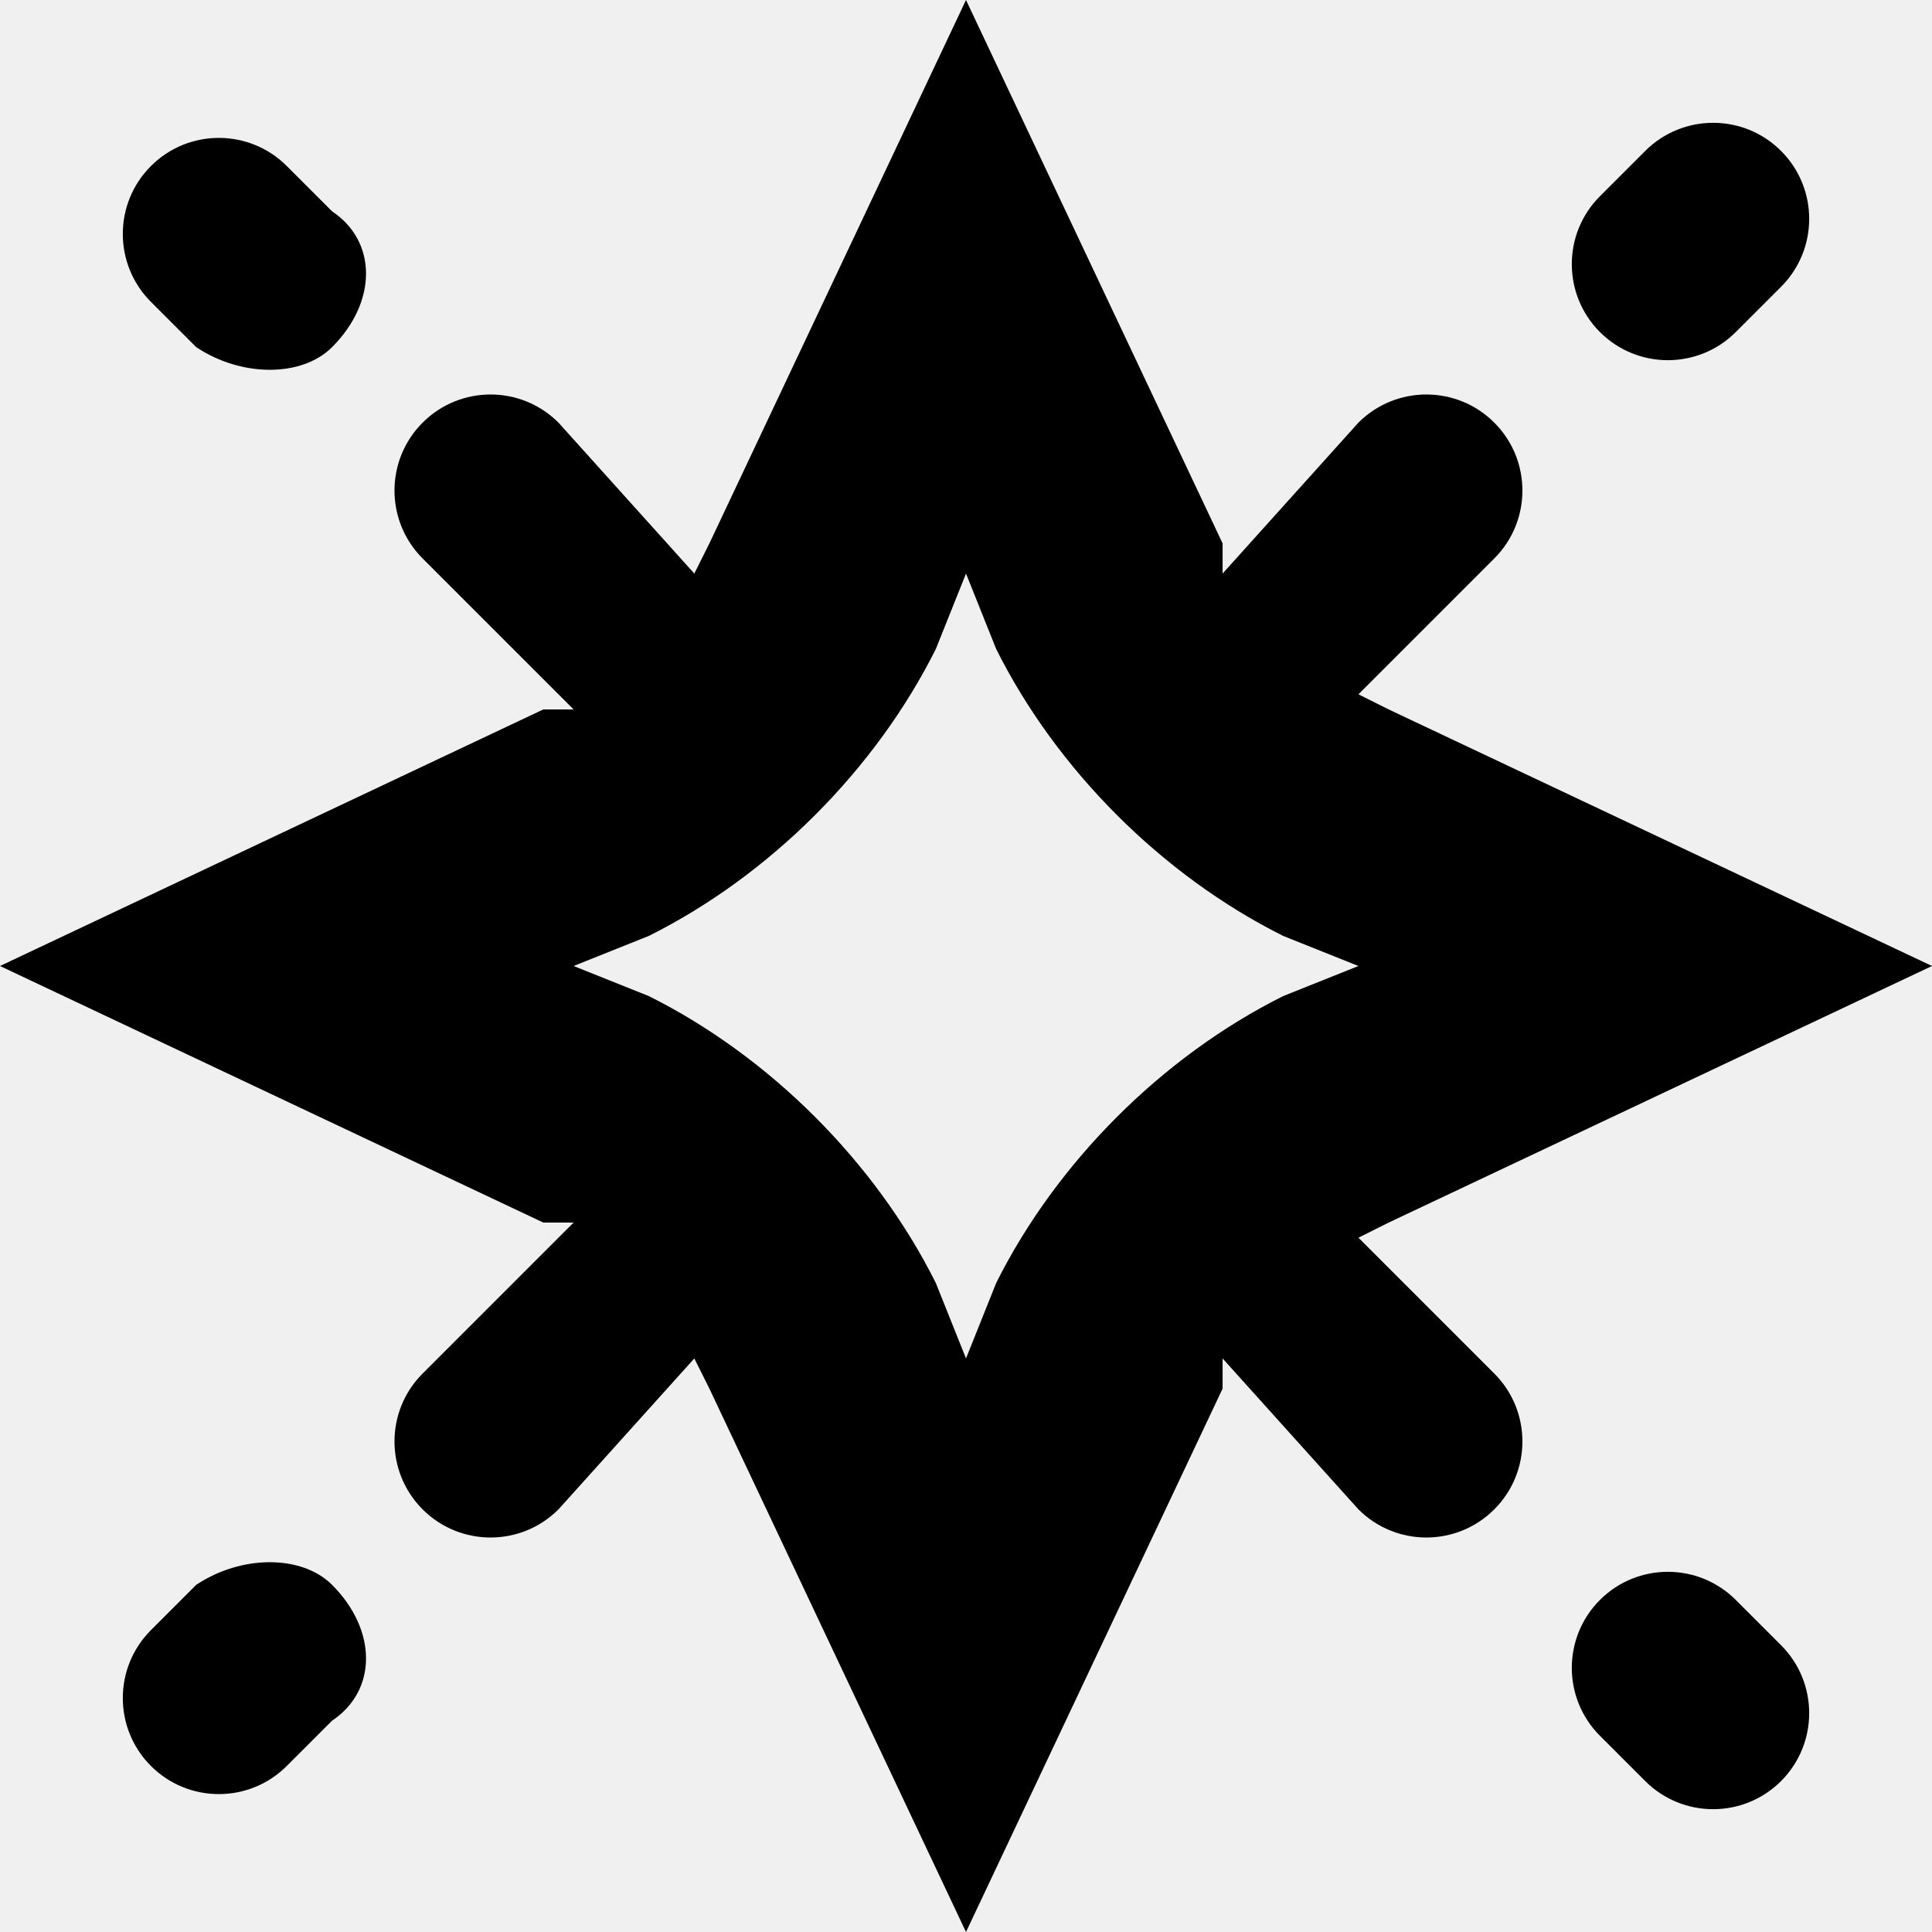
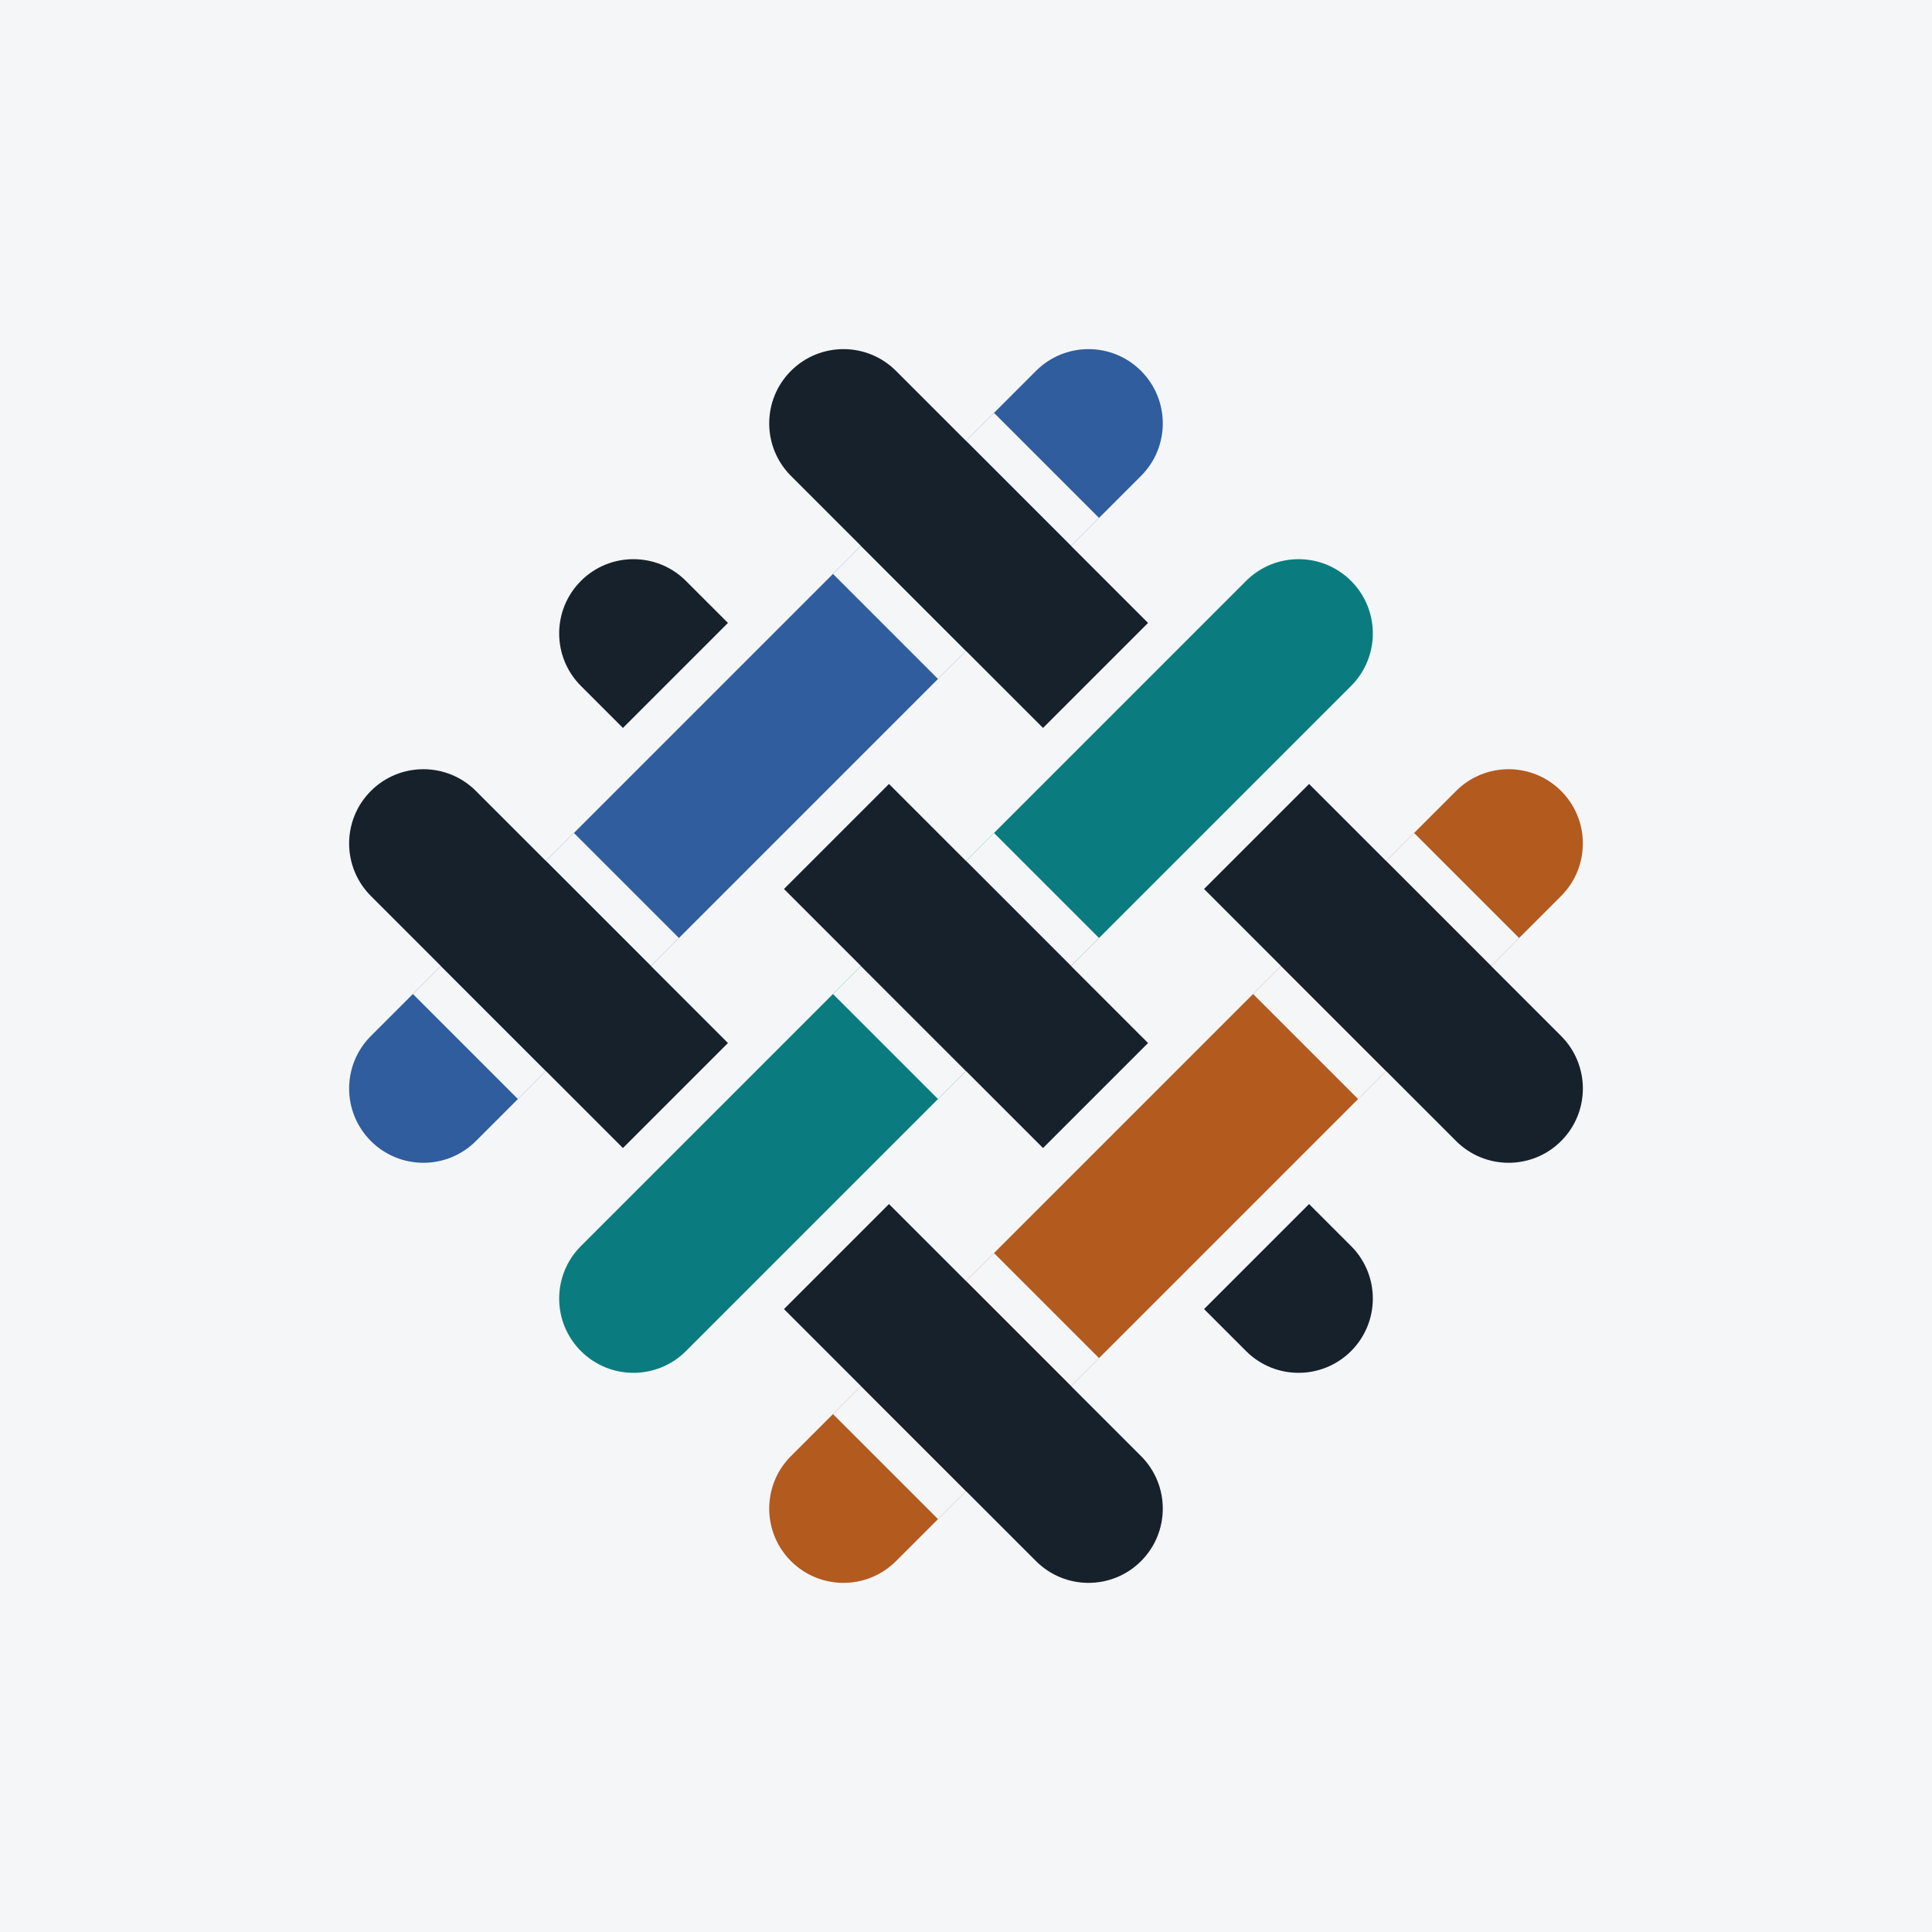
- <svg xmlns="http://www.w3.org/2000/svg" viewBox="0 0 128 128">
-   <path fill-rule="evenodd" d="M81 36 64 0 47 36l-1 2-9-10a6 6 0 0 0-9 9l10 10h-2L0 64l36 17h2L28 91a6 6 0 1 0 9 9l9-10 1 2 17 36 17-36v-2l9 10a6 6 0 1 0 9-9l-9-9 2-1 36-17-36-17-2-1 9-9a6 6 0 1 0-9-9l-9 10v-2Zm-17 2-2 5c-4 8-11 15-19 19l-5 2 5 2c8 4 15 11 19 19l2 5 2-5c4-8 11-15 19-19l5-2-5-2c-8-4-15-11-19-19l-2-5Z" clip-rule="evenodd" />
-   <path d="M118 19a6 6 0 0 0-9-9l-3 3a6 6 0 1 0 9 9l3-3Zm-96 4c-2 2-6 2-9 0l-3-3a6 6 0 1 1 9-9l3 3c3 2 3 6 0 9Zm0 82c-2-2-6-2-9 0l-3 3a6 6 0 1 0 9 9l3-3c3-2 3-6 0-9Zm96 4a6 6 0 0 1-9 9l-3-3a6 6 0 1 1 9-9l3 3Z" />
-   <style>path{fill:#000}@media (prefers-color-scheme:dark){path{fill:#fff}}</style>
+ <svg xmlns="http://www.w3.org/2000/svg" viewBox="0 0 48 48" width="512" height="512">
+   <rect width="48" height="48" fill="#F4F6F8" />
+   <g transform="translate(24 24) scale(0.82) translate(-24 -24)">
+     <defs>
+       <mask id="a-mw" maskUnits="userSpaceOnUse" x="0" y="0" width="48" height="48">
+         <rect width="48" height="48" fill="#fff" />
+         <g fill="#000">
+           <rect x="7.4" y="9" width="1.6" height="6" />
+           <rect x="15" y="9" width="1.6" height="6" />
+           <rect x="31.4" y="9" width="1.6" height="6" />
+           <rect x="39" y="9" width="1.6" height="6" />
+           <rect x="19.4" y="21" width="1.6" height="6" />
+           <rect x="27" y="21" width="1.6" height="6" />
+           <rect x="7.4" y="33" width="1.6" height="6" />
+           <rect x="15" y="33" width="1.6" height="6" />
+           <rect x="31.4" y="33" width="1.6" height="6" />
+           <rect x="39" y="33" width="1.6" height="6" />
+         </g>
+       </mask>
+       <mask id="a-mv" maskUnits="userSpaceOnUse" x="0" y="0" width="48" height="48">
+         <rect width="48" height="48" fill="#fff" />
+         <g fill="#000">
+           <rect x="20.5" y="7.4" width="7" height="9.2" />
+           <rect x="8.5" y="19.4" width="7" height="9.2" />
+           <rect x="32.5" y="19.4" width="7" height="9.2" />
+           <rect x="20.5" y="31.4" width="7" height="9.2" />
+         </g>
+       </mask>
+     </defs>
+     <g transform="translate(24 24) rotate(-45) scale(0.75) translate(-24 -24)">
+       <g mask="url(#a-mw)">
+         <rect x="2" y="9" width="44" height="6" rx="3" fill="#2F5D9E" />
+         <rect x="2" y="21" width="44" height="6" rx="3" fill="#0A7C80" />
+         <rect x="2" y="33" width="44" height="6" rx="3" fill="#B35A1F" />
+       </g>
+       <g mask="url(#a-mv)">
+         <rect x="9" y="2" width="6" height="44" rx="3" fill="#17212B" />
+         <rect x="21" y="2" width="6" height="44" rx="3" fill="#17212B" />
+         <rect x="33" y="2" width="6" height="44" rx="3" fill="#17212B" />
+       </g>
+     </g>
+   </g>
</svg>
